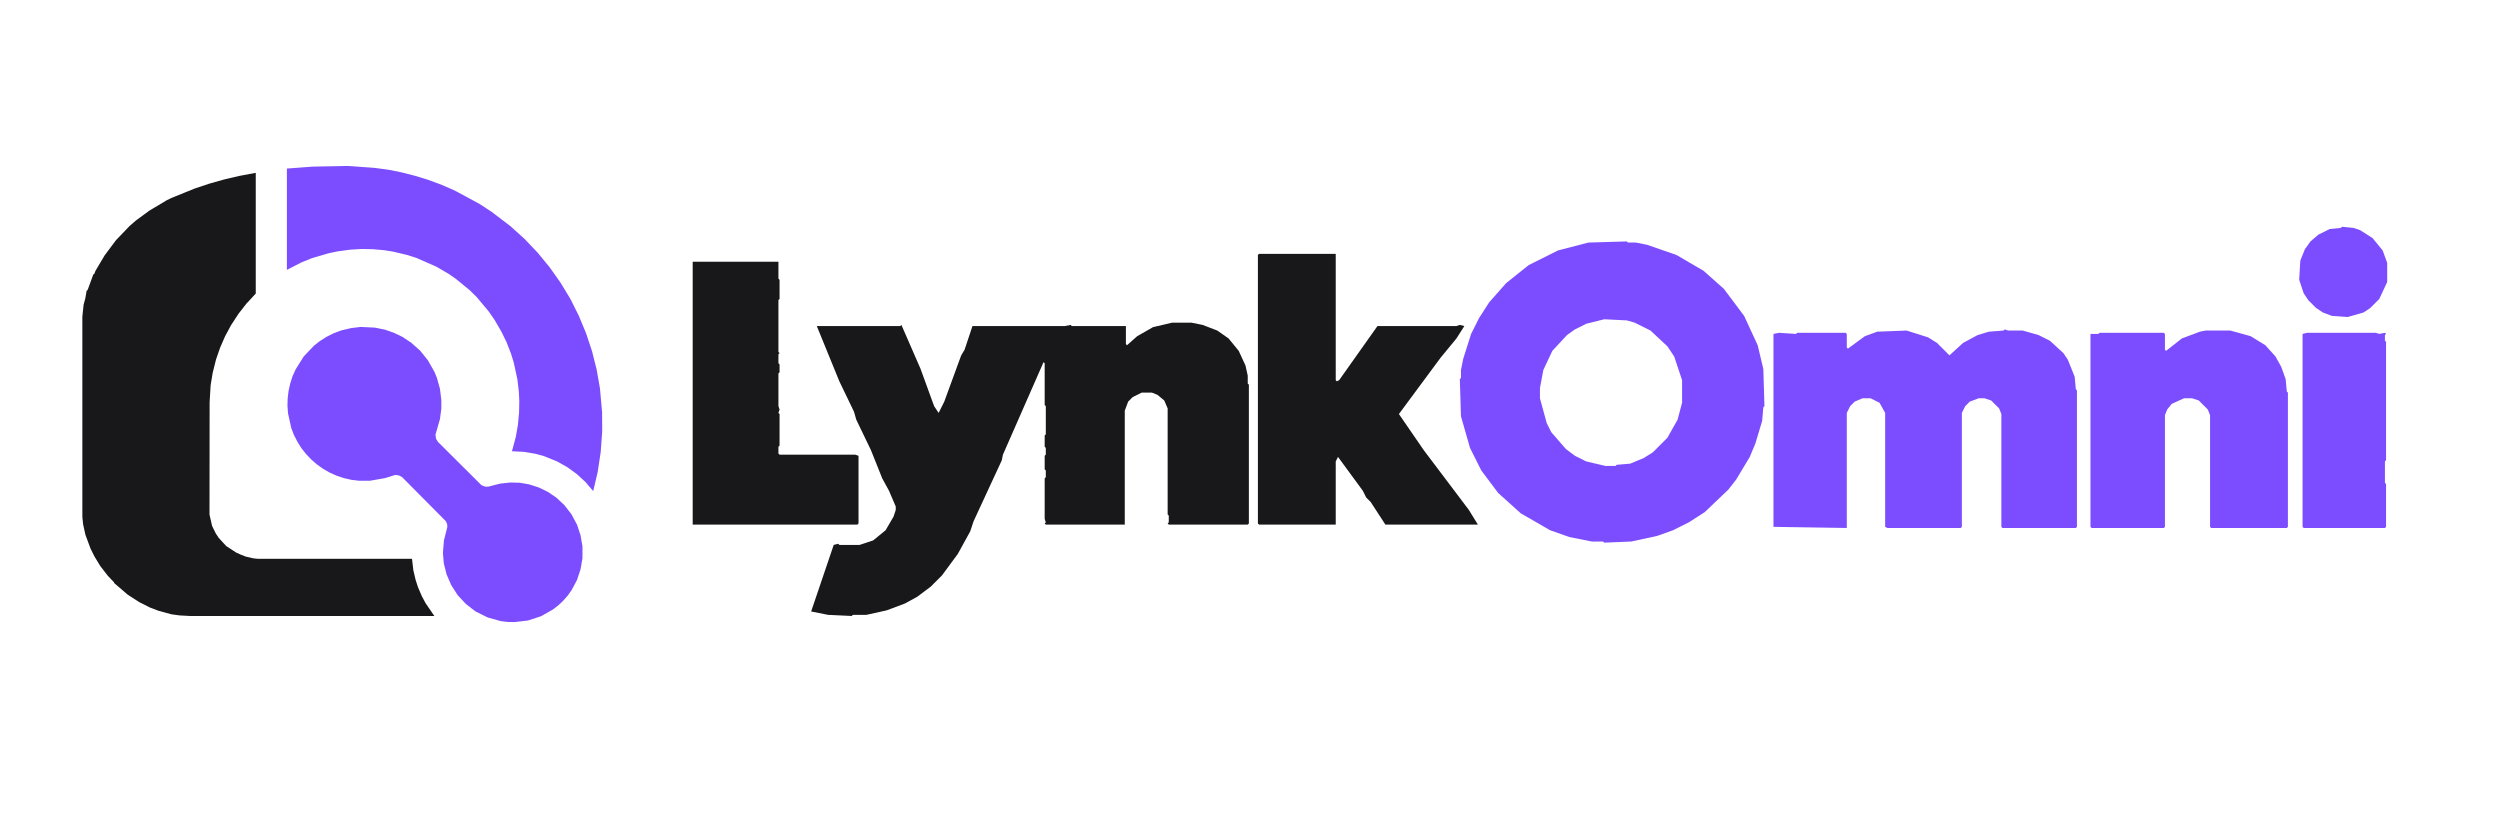
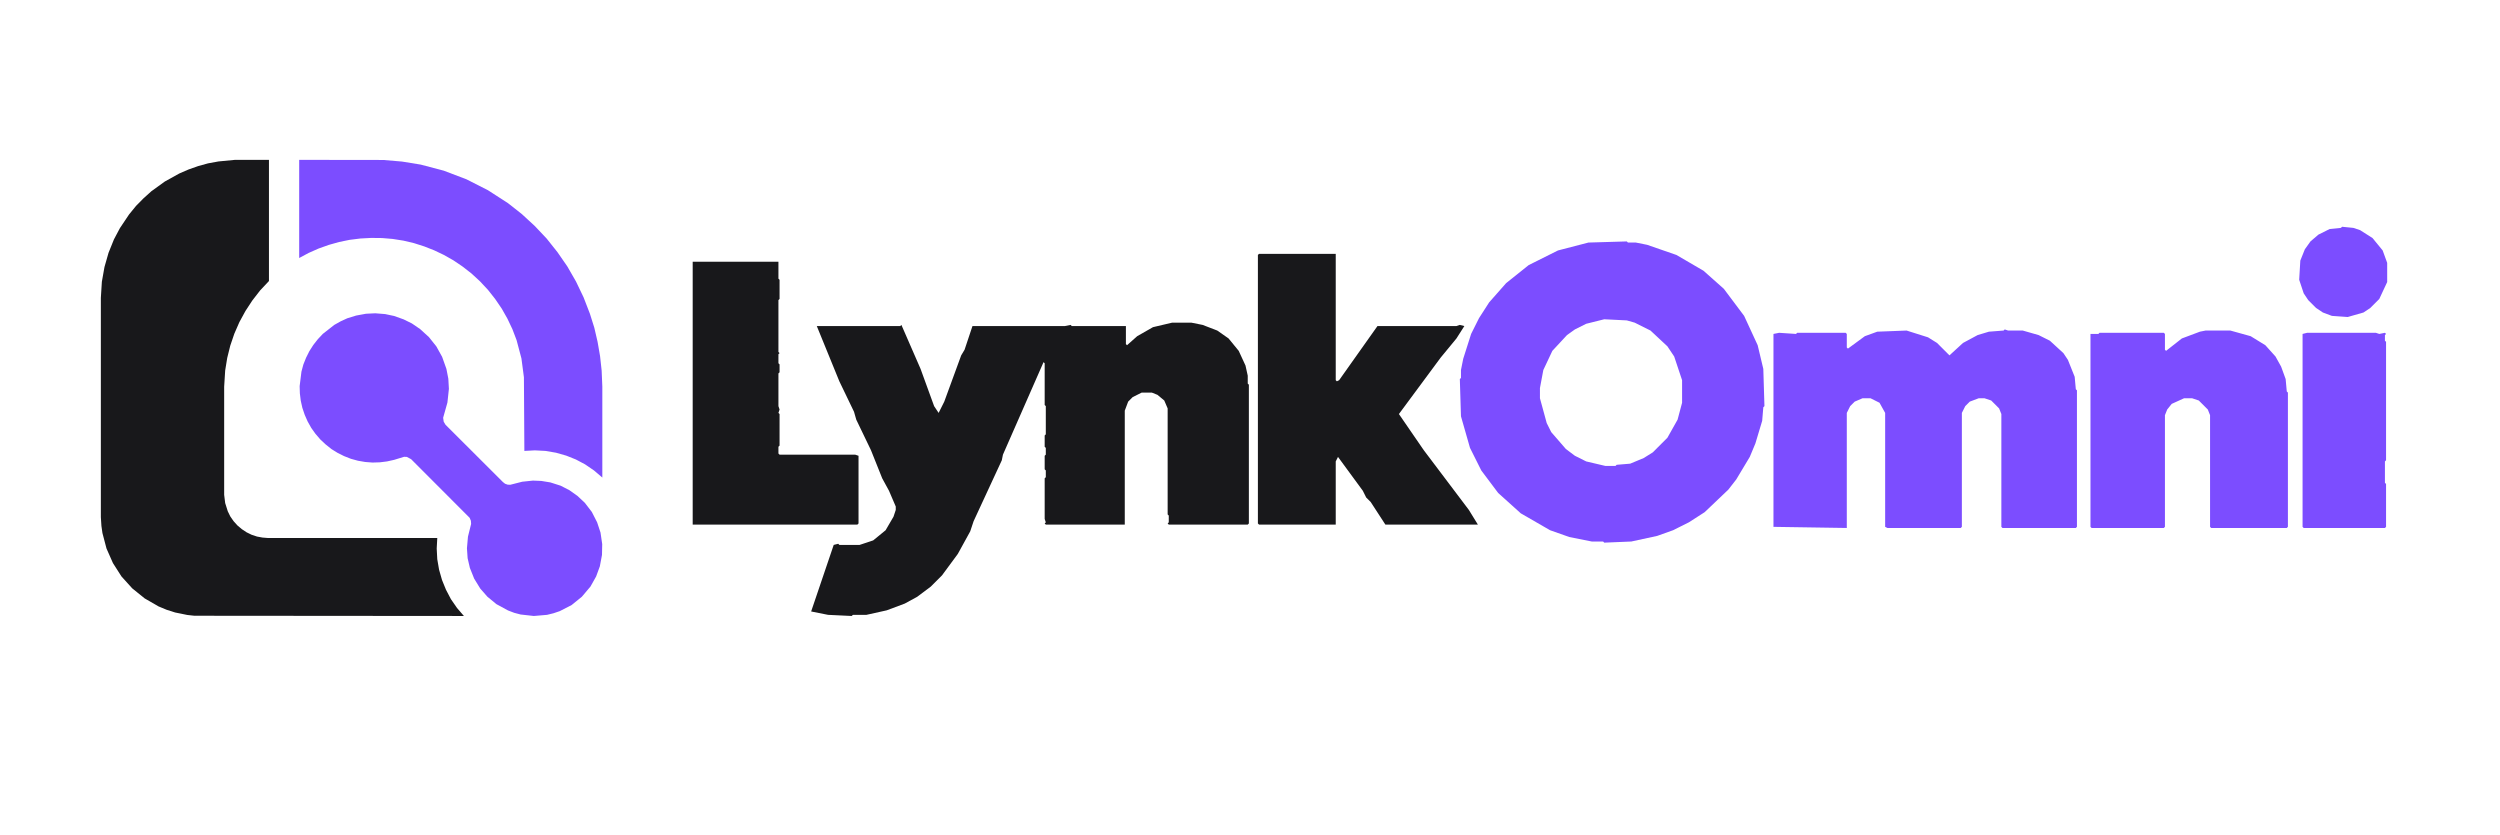
<svg xmlns="http://www.w3.org/2000/svg" width="2216" height="740" viewBox="-8 -8 2216 740" overflow="visible">
  <g id="symbol">
-     <path fill="#18181B" fill-rule="evenodd" d="M 218.7,145.2 L 204.3,147.9 L 190.6,151.1 L 177.5,154.8 L 164.6,159.1 L 143.9,167.5 L 139.8,169.5 L 124.4,178.7 L 112.4,187.5 L 106.7,192.5 L 94.8,204.9 L 84.8,218.3 L 76.7,231.9 L 75.6,234.7 L 74.7,235.3 L 69.9,248.4 L 69.5,249.3 L 68.8,249.6 L 67.6,256.6 L 66.1,262.1 L 65,272.7 L 65,450.3 L 65.7,456.9 L 67.7,466 L 72.3,478.4 L 75.7,485.2 L 80.8,493.6 L 87.5,502.3 L 93.1,508.2 L 93.3,508.9 L 105.3,519.2 L 115.4,525.7 L 124.9,530.5 L 132.5,533.4 L 143.9,536.5 L 151.1,537.5 L 160.2,538 L 377,538 L 369.2,526.6 L 366,520.6 L 362.5,512.5 L 360.4,506 L 358.4,497.5 L 357.2,487.3 L 220.2,487.3 L 216.5,486.9 L 210,485.4 L 205.8,483.8 L 201.2,481.7 L 192.5,476 L 185.9,468.8 L 183.3,464.9 L 180,458.2 L 177.7,448.1 L 177.8,348.6 L 178.7,333.5 L 180.5,322.6 L 183.5,310.6 L 187.1,300.2 L 191.5,290.1 L 196.7,280.4 L 203.5,270 L 210.3,261.3 L 218.7,252.2 Z" />
-     <path fill="#7C4DFF" fill-rule="evenodd" d="M 333.3,415.8 L 342.3,413 L 345.6,413.4 L 348.4,414.9 L 387.3,454.1 L 388.4,456.8 L 388.5,459.2 L 385.5,471 L 384.6,482.3 L 385.4,491.4 L 387.8,501 L 392,510.7 L 397.7,519.6 L 405,527.4 L 413.4,533.9 L 424.2,539.3 L 436,542.6 L 442,543.3 L 448.1,543.4 L 460.1,542 L 471.6,538.2 L 482.2,532.2 L 487,528.5 L 491.4,524.3 L 495.4,519.7 L 498.9,514.7 L 503.5,506 L 506.6,496.6 L 508.3,486.8 L 508.3,476.3 L 506.6,466.5 L 503.5,457.1 L 498.5,447.8 L 492.4,439.9 L 485.3,433.2 L 477.8,428.1 L 469.6,424.1 L 460.9,421.3 L 452.7,419.9 L 444.3,419.7 L 435.2,420.7 L 424.7,423.4 L 422.2,423.4 L 418.8,422.1 L 380.2,383.7 L 378.5,380.9 L 378,377.3 L 382,363.4 L 383.2,354.2 L 383.2,346.6 L 382,336.7 L 379.3,327 L 377.1,321.6 L 371.3,311.4 L 364.5,302.9 L 356.4,295.7 L 348.7,290.6 L 341.2,287 L 333.2,284.2 L 324.3,282.4 L 311.7,281.8 L 303.3,282.8 L 294.4,284.9 L 287.3,287.6 L 281.4,290.6 L 275.7,294.2 L 270.4,298.3 L 261.2,308 L 254.1,319.3 L 251.3,325.5 L 249.3,331.8 L 247.8,338.4 L 247,345 L 246.8,351.7 L 247.3,358.4 L 250.2,371.5 L 252.6,377.7 L 255.7,383.7 L 259.2,389.3 L 263.4,394.6 L 268,399.4 L 273.1,403.8 L 278.6,407.7 L 284.4,411 L 290.5,413.7 L 296.8,415.8 L 303.4,417.3 L 310,418.1 L 320.1,418.1 Z M 246.3,231.2 L 259.4,224.5 L 268.8,220.7 L 283.3,216.5 L 290.8,214.9 L 302.4,213.3 L 312.5,212.7 L 322.6,212.9 L 332.7,213.8 L 340.2,215 L 352.5,217.9 L 361.3,220.7 L 379,228.5 L 389.9,234.9 L 396.1,239.2 L 408.5,249.4 L 414.5,255.3 L 425.3,268.2 L 430.6,275.9 L 436.5,286.1 L 440.9,295.1 L 444.9,305.3 L 447.4,313.4 L 450.6,328.2 L 451.9,339.1 L 452.3,347.5 L 452.1,357.6 L 451.1,368.5 L 449.2,379.3 L 445.8,392 L 456.2,392.5 L 466.5,394.2 L 473.9,396.2 L 486,401.1 L 495,406.2 L 503.4,412.3 L 511.1,419.4 L 517.8,427.3 L 521.8,410.4 L 524.5,392.4 L 525.8,374.3 L 525.7,357.5 L 523.8,336.2 L 520.9,319.7 L 516.8,303.4 L 511.5,287.4 L 505.1,272 L 497.6,257 L 488.9,242.6 L 479.2,228.9 L 468.6,216 L 457,203.8 L 444.5,192.5 L 427.8,179.8 L 417.3,172.9 L 395.3,161 L 383.9,156 L 372.1,151.6 L 360.1,147.9 L 348,144.8 L 336,142.4 L 323.9,140.8 L 300.4,139.1 L 269.1,139.7 L 246.3,141.4 Z" />
+     <path fill="#18181B" fill-rule="evenodd" d="M 81.4,256 L 81.4,450.4 L 81.9,458.2 L 82.8,464.5 L 86.4,478.2 L 92.1,491.1 L 99.7,503 L 109.2,513.5 L 120.2,522.4 L 132.5,529.5 L 139.7,532.5 L 147.2,534.9 L 158,537.1 L 164.3,537.8 L 403.2,538 L 397.1,530.9 L 391.7,523.1 L 387.3,514.7 L 383.8,506.1 L 381.2,497 L 379.6,487.7 L 379.1,478.2 L 379.6,468.9 L 229.7,468.9 L 224.7,468.5 L 219.8,467.6 L 215,466 L 210.5,463.8 L 206.3,461 L 202.3,457.6 L 199,453.9 L 196.1,449.7 L 193.9,445.2 L 191.6,437.9 L 190.7,430.6 L 190.7,334.8 L 191.6,320.4 L 193.4,309.3 L 196.1,298.4 L 199.7,287.8 L 204.2,277.5 L 209.6,267.6 L 215.7,258.3 L 222.6,249.4 L 230.4,241.1 L 230.4,133.7 L 200.3,133.7 L 185.7,135.1 L 176.4,136.8 L 167.7,139.2 L 159.2,142.2 L 150.9,145.8 L 138.1,152.9 L 126.2,161.5 L 119.2,167.8 L 112.6,174.5 L 106.4,182.1 L 98.3,194.2 L 93,204.2 L 88.2,216.1 L 84.6,228.7 L 82.3,241.7 Z" />
+     <path fill="#7C4DFF" fill-rule="evenodd" d="M 341.4,399.6 L 350.2,396.9 L 352.6,397 L 356.4,399 L 408.3,451 L 409.4,453.6 L 409.6,456.4 L 406.8,467.7 L 405.9,478 L 406.5,486.8 L 408.5,495.4 L 412.3,504.9 L 417.7,513.7 L 424,520.9 L 432,527.5 L 442.3,533.1 L 447.8,535.2 L 453.5,536.7 L 465.2,538 L 476.9,537 L 482.6,535.6 L 488.2,533.7 L 498.7,528.3 L 507.8,520.9 L 515.4,511.9 L 520.4,503 L 523.7,494 L 525.6,483.9 L 525.8,474.3 L 524.3,464.1 L 521.3,455 L 516.6,445.8 L 510.4,437.7 L 503.9,431.6 L 496.7,426.5 L 488.9,422.5 L 479.8,419.6 L 471.8,418.3 L 464.4,418 L 454.9,419 L 444.3,421.7 L 442,421.6 L 439.7,420.8 L 437.8,419.3 L 386.9,368.5 L 385.3,365.8 L 384.8,362.3 L 388.6,348.8 L 389.9,336.7 L 389.4,327.7 L 387.7,319 L 383.9,308.3 L 378.8,299.1 L 372.2,290.8 L 364.4,283.7 L 357.1,278.7 L 349.8,275.1 L 341.4,272.1 L 333.4,270.4 L 324.6,269.7 L 316.4,270.1 L 307.7,271.7 L 299.9,274.1 L 294,276.8 L 288.3,280 L 278.1,288 L 273.7,292.7 L 269.7,297.8 L 266.2,303.3 L 263.3,309.1 L 260.9,315.1 L 259.2,321.4 L 257.6,334.3 L 257.8,340.7 L 258.6,347.2 L 260,353.5 L 262.1,359.7 L 264.7,365.6 L 267.9,371.3 L 271.6,376.5 L 275.9,381.5 L 280.6,385.9 L 285.7,390 L 291.2,393.4 L 297,396.3 L 303.1,398.7 L 309.3,400.4 L 315.7,401.5 L 322.2,402 L 328.7,401.8 L 335.1,401 Z M 257.2,220.7 L 265.6,216.2 L 274.4,212.3 L 283.4,209.1 L 292.6,206.5 L 301.9,204.6 L 311.5,203.4 L 321,202.9 L 330.6,203 L 340.1,203.8 L 349.6,205.3 L 358.9,207.5 L 368,210.4 L 376.9,213.9 L 385.5,218 L 393.8,222.7 L 401.8,228.1 L 409.9,234.4 L 417.5,241.4 L 424.5,248.9 L 430.9,257 L 436.7,265.5 L 441.8,274.5 L 446.2,283.8 L 449.9,293.5 L 454.2,309.7 L 456.4,326.4 L 456.8,391.7 L 466.1,391.2 L 475.6,391.7 L 484.9,393.3 L 494,395.9 L 502.5,399.3 L 510.6,403.6 L 518.5,409 L 525.9,415.3 L 525.9,334.6 L 525.3,320.5 L 523.9,307.7 L 521.7,295 L 518.8,282.5 L 514.9,270.1 L 509.3,255.6 L 502.6,241.6 L 494.9,228.2 L 486.2,215.6 L 476.5,203.4 L 465.9,192.2 L 454.5,181.7 L 442.3,172.1 L 424.5,160.6 L 405.4,150.9 L 385.4,143.3 L 364.9,137.9 L 348.3,135.2 L 331.7,133.8 L 257.2,133.7 Z" />
  </g>
  <g id="wordmark" transform="translate(28 0)">
    <path fill="#18181B" fill-rule="evenodd" d="M 1062,303 L 1053,292 L 1043,285 L 1030,280 L 1020,278 L 1003,278 L 986,282 L 972,290 L 963,298 L 962,297 L 962,281 L 914,281 L 913,280 L 908,281 L 826,281 L 819,302 L 816,307 L 801,348 L 796,358 L 792,352 L 780,319 L 763,280 L 762,281 L 688,281 L 708,330 L 721,357 L 723,364 L 736,391 L 746,416 L 752,427 L 758,441 L 758,444 L 756,450 L 749,462 L 738,471 L 726,475 L 708,475 L 707,474 L 703,475 L 683,534 L 698,537 L 719,538 L 720,537 L 732,537 L 750,533 L 766,527 L 777,521 L 789,512 L 799,502 L 813,483 L 824,463 L 827,454 L 852,400 L 853,395 L 889,313 L 890,314 L 890,351 L 891,352 L 891,377 L 890,378 L 890,388 L 891,389 L 891,395 L 890,396 L 890,408 L 891,409 L 891,415 L 890,416 L 890,452 L 891,455 L 890,456 L 891,457 L 961,457 L 961,356 L 964,348 L 968,344 L 976,340 L 985,340 L 990,342 L 996,347 L 999,354 L 999,448 L 1000,449 L 1000,455 L 999,456 L 1000,457 L 1070,457 L 1071,456 L 1071,333 L 1070,332 L 1070,325 L 1068,316 Z M 578,224 L 578,457 L 724,457 L 725,456 L 725,396 L 722,395 L 655,395 L 654,394 L 654,388 L 655,387 L 655,359 L 654,358 L 655,355 L 654,352 L 654,323 L 655,322 L 655,315 L 654,314 L 654,306 L 655,305 L 654,304 L 654,258 L 655,257 L 655,240 L 654,239 L 654,224 Z M 1080,217 L 1079,218 L 1079,456 L 1080,457 L 1148,457 L 1148,401 L 1150,397 L 1172,427 L 1175,433 L 1179,437 L 1192,457 L 1274,457 L 1266,444 L 1226,391 L 1204,359 L 1241,309 L 1255,292 L 1262,281 L 1258,280 L 1255,281 L 1185,281 L 1151,329 L 1149,330 L 1148,329 L 1148,217 Z" id="svg-editor-layer-3" />
    <path fill="#7C4DFF" fill-rule="evenodd" d="M 2005,288 L 2005,459 L 2006,460 L 2078,460 L 2079,459 L 2079,421 L 2078,420 L 2078,401 L 2079,400 L 2079,295 L 2078,294 L 2078,289 L 2079,288 L 2078,287 L 2073,288 L 2070,287 L 2009,287 Z M 1972,298 L 1959,290 L 1941,285 L 1919,285 L 1914,286 L 1898,292 L 1884,303 L 1883,302 L 1883,288 L 1882,287 L 1825,287 L 1824,288 L 1817,288 L 1817,459 L 1818,460 L 1882,460 L 1883,459 L 1883,360 L 1885,355 L 1889,350 L 1900,345 L 1907,345 L 1913,347 L 1921,355 L 1923,360 L 1923,459 L 1924,460 L 1991,460 L 1992,459 L 1992,340 L 1991,339 L 1990,328 L 1986,317 L 1981,308 Z M 1797,311 L 1793,305 L 1781,294 L 1771,289 L 1757,285 L 1744,285 L 1741,284 L 1740,285 L 1727,286 L 1717,289 L 1704,296 L 1692,307 L 1681,296 L 1673,291 L 1654,285 L 1628,286 L 1617,290 L 1602,301 L 1601,300 L 1601,288 L 1600,287 L 1557,287 L 1556,288 L 1541,287 L 1536,288 L 1536,459 L 1601,460 L 1601,358 L 1604,352 L 1608,348 L 1615,345 L 1622,345 L 1630,349 L 1635,358 L 1635,459 L 1637,460 L 1702,460 L 1703,459 L 1703,358 L 1706,352 L 1710,348 L 1718,345 L 1723,345 L 1729,347 L 1736,354 L 1738,359 L 1738,459 L 1739,460 L 1804,460 L 1805,459 L 1805,338 L 1804,337 L 1803,326 Z M 1372,207 L 1345,214 L 1319,227 L 1299,243 L 1284,260 L 1275,274 L 1268,288 L 1261,310 L 1259,320 L 1259,327 L 1258,328 L 1259,361 L 1267,389 L 1277,409 L 1292,429 L 1312,447 L 1338,462 L 1355,468 L 1375,472 L 1385,472 L 1386,473 L 1410,472 L 1433,467 L 1447,462 L 1461,455 L 1475,446 L 1496,426 L 1503,417 L 1515,397 L 1520,385 L 1526,365 L 1527,353 L 1528,352 L 1527,319 L 1522,298 L 1510,272 L 1492,248 L 1474,232 L 1450,218 L 1424,209 L 1414,207 L 1407,207 L 1406,206 Z M 1386,275 L 1406,276 L 1413,278 L 1427,285 L 1442,299 L 1448,308 L 1455,329 L 1455,349 L 1451,364 L 1442,380 L 1429,393 L 1421,398 L 1409,403 L 1397,404 L 1396,405 L 1387,405 L 1370,401 L 1360,396 L 1352,390 L 1339,375 L 1335,367 L 1329,345 L 1329,336 L 1332,320 L 1340,303 L 1353,289 L 1360,284 L 1370,279 Z M 2040,193 L 2039,194 L 2029,195 L 2019,200 L 2012,206 L 2007,213 L 2003,223 L 2002,240 L 2006,252 L 2010,258 L 2017,265 L 2023,269 L 2031,272 L 2045,273 L 2059,269 L 2065,265 L 2073,257 L 2080,242 L 2080,225 L 2076,214 L 2067,203 L 2056,196 L 2050,194 Z" id="svg-editor-layer-4" />
  </g>
</svg>
